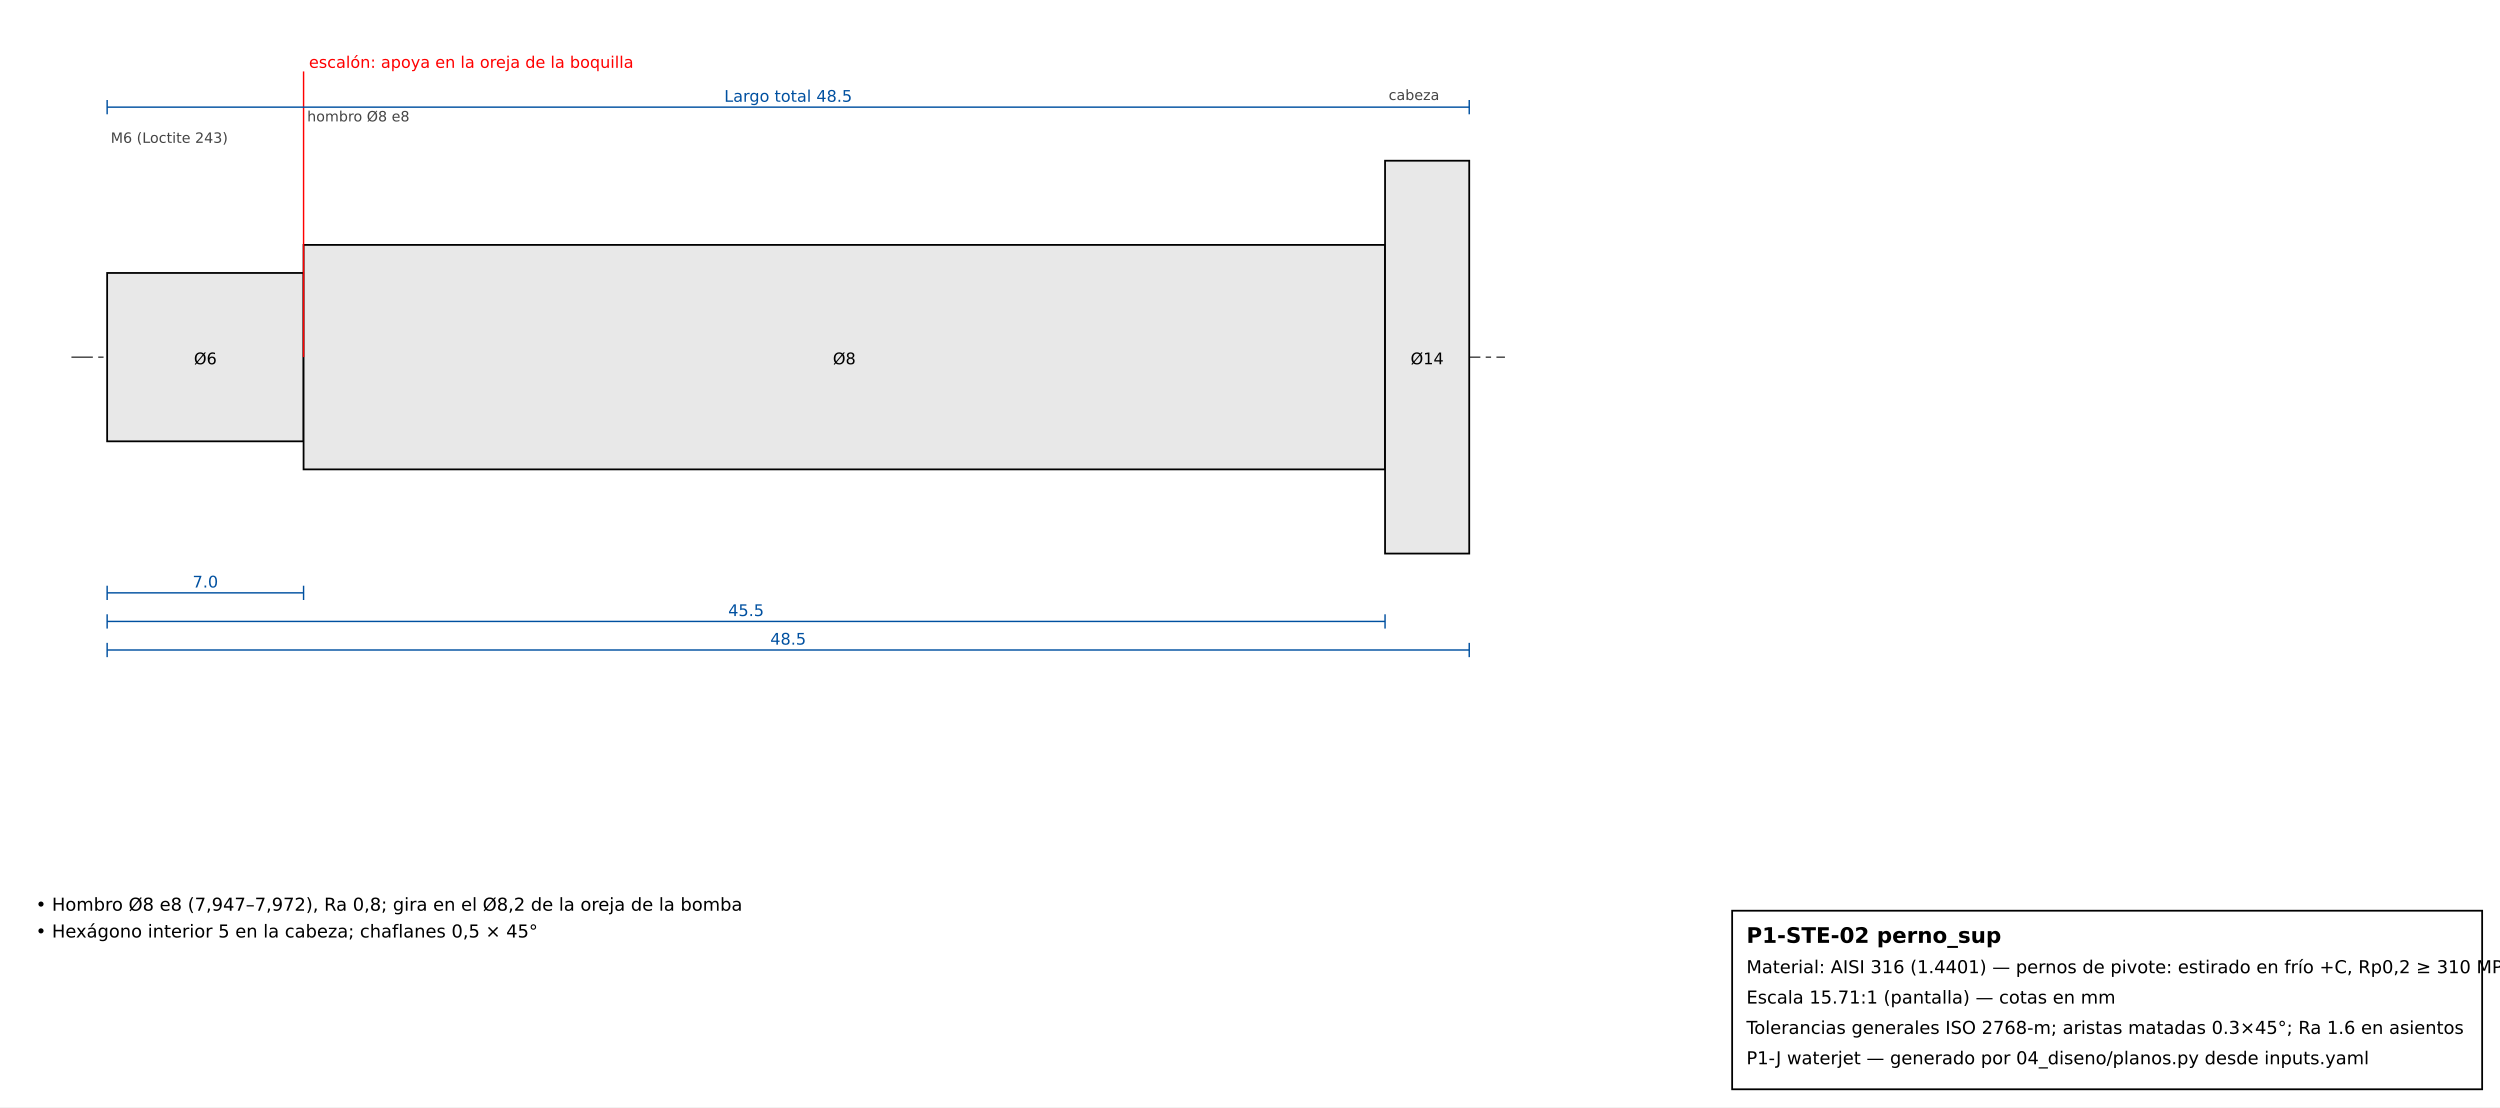
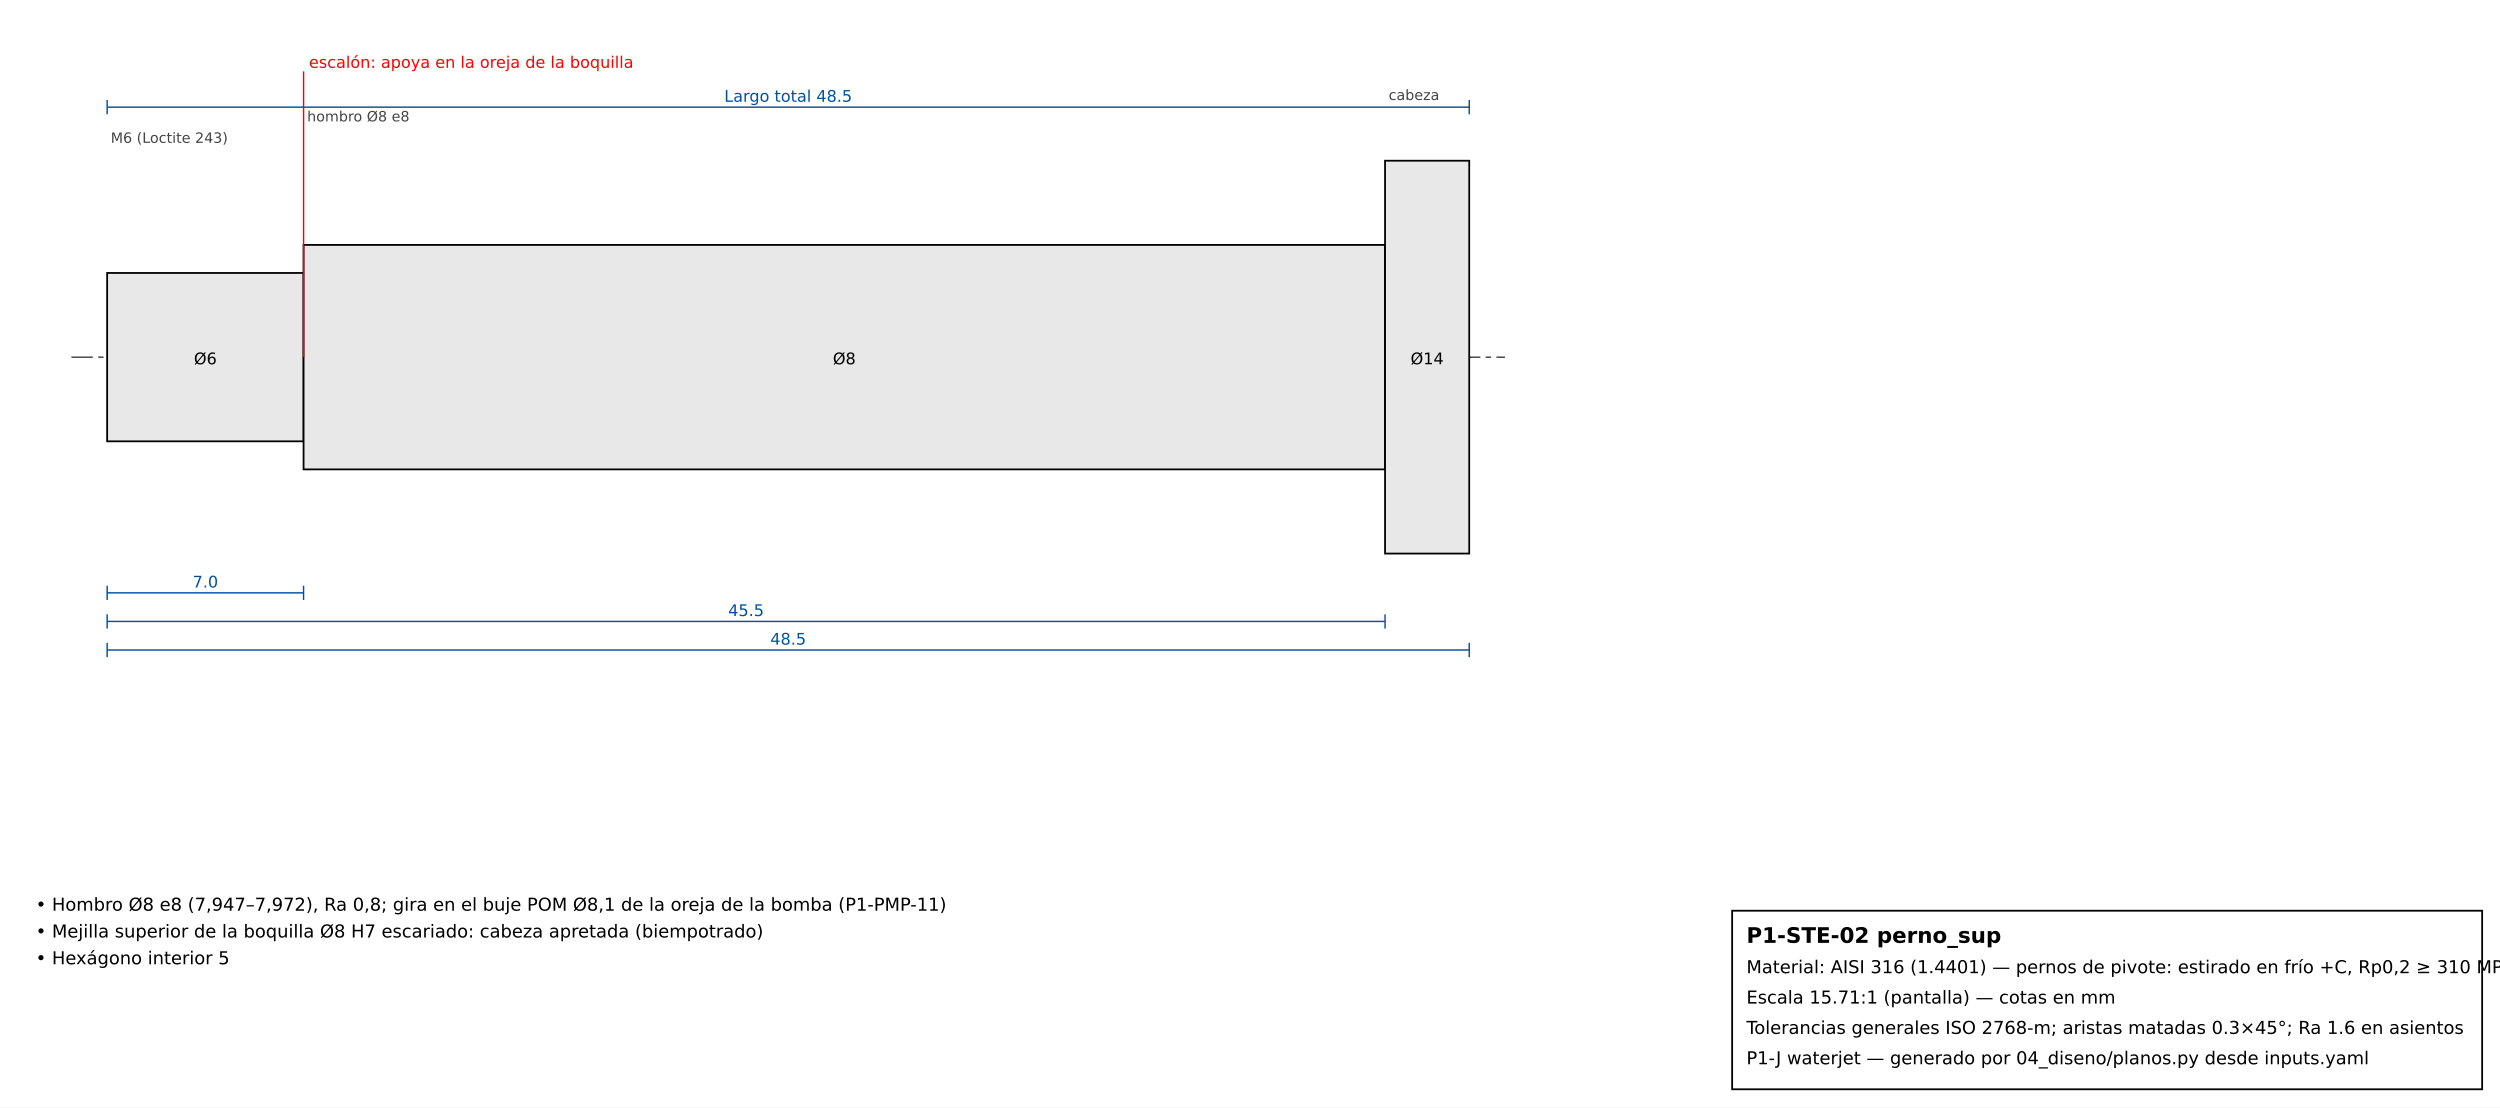
<svg xmlns="http://www.w3.org/2000/svg" baseProfile="full" height="620" version="1.1" width="1400">
  <defs />
  <rect fill="white" height="620" width="1400" x="0" y="0" />
  <line stroke="black" stroke-dasharray="12,3,3,3" stroke-width="0.6" x1="40" x2="842.771" y1="200" y2="200" />
  <rect fill="#e8e8e8" height="94.286" stroke="black" stroke-width="1" width="110.0" x="60" y="152.857" />
  <text font-family="DejaVu Sans" font-size="9" text-anchor="middle" x="115.0" y="204">Ø6</text>
  <line stroke="#0050a0" stroke-width="0.8" x1="60" x2="170.0" y1="332.0" y2="332.0" />
  <line stroke="#0050a0" stroke-width="0.8" x1="60" x2="60" y1="328.0" y2="336.0" />
  <line stroke="#0050a0" stroke-width="0.8" x1="170.0" x2="170.0" y1="328.0" y2="336.0" />
  <text fill="#0050a0" font-family="DejaVu Sans" font-size="9" text-anchor="middle" x="115.0" y="329.0">7.0</text>
  <text fill="#444" font-family="DejaVu Sans" font-size="8" x="62" y="80.0">M6 (Loctite 243)</text>
  <rect fill="#e8e8e8" height="125.714" stroke="black" stroke-width="1" width="605.629" x="170.0" y="137.143" />
  <text font-family="DejaVu Sans" font-size="9" text-anchor="middle" x="472.814" y="204">Ø8</text>
  <line stroke="#0050a0" stroke-width="0.8" x1="60" x2="775.629" y1="348.0" y2="348.0" />
  <line stroke="#0050a0" stroke-width="0.8" x1="60" x2="60" y1="344.0" y2="352.0" />
  <line stroke="#0050a0" stroke-width="0.8" x1="775.629" x2="775.629" y1="344.0" y2="352.0" />
  <text fill="#0050a0" font-family="DejaVu Sans" font-size="9" text-anchor="middle" x="417.814" y="345.0">45.5</text>
  <text fill="#444" font-family="DejaVu Sans" font-size="8" x="172.0" y="68.0">hombro Ø8 e8</text>
  <rect fill="#e8e8e8" height="220.0" stroke="black" stroke-width="1" width="47.143" x="775.629" y="90.0" />
  <text font-family="DejaVu Sans" font-size="9" text-anchor="middle" x="799.2" y="204">Ø14</text>
  <line stroke="#0050a0" stroke-width="0.8" x1="60" x2="822.771" y1="364.0" y2="364.0" />
  <line stroke="#0050a0" stroke-width="0.8" x1="60" x2="60" y1="360.0" y2="368.0" />
  <line stroke="#0050a0" stroke-width="0.8" x1="822.771" x2="822.771" y1="360.0" y2="368.0" />
  <text fill="#0050a0" font-family="DejaVu Sans" font-size="9" text-anchor="middle" x="441.386" y="361.0">48.5</text>
  <text fill="#444" font-family="DejaVu Sans" font-size="8" x="777.629" y="56.0">cabeza</text>
  <line stroke="red" stroke-width="0.8" x1="170.0" x2="170.0" y1="40.0" y2="200" />
  <text fill="red" font-family="DejaVu Sans" font-size="9" x="173.0" y="38.0">escalón: apoya en la oreja de la boquilla</text>
  <line stroke="#0050a0" stroke-width="0.8" x1="60" x2="822.771" y1="60" y2="60" />
  <line stroke="#0050a0" stroke-width="0.8" x1="60" x2="60" y1="56" y2="64" />
  <line stroke="#0050a0" stroke-width="0.8" x1="822.771" x2="822.771" y1="56" y2="64" />
  <text fill="#0050a0" font-family="DejaVu Sans" font-size="9" text-anchor="middle" x="441.386" y="57">Largo total 48.5</text>
  <g font-family="DejaVu Sans" font-size="11">
    <rect fill="none" height="100" stroke="black" width="420" x="970" y="510" />
    <text font-size="12" font-weight="bold" x="978" y="528">P1-STE-02  perno_sup</text>
    <text font-size="10" font-weight="normal" x="978" y="545">Material: AISI 316 (1.4401) — pernos de pivote: estirado en frío +C, Rp0,2 ≥ 310 MPa</text>
    <text font-size="10" font-weight="normal" x="978" y="562">Escala 15.71:1 (pantalla)  —  cotas en mm</text>
    <text font-size="10" font-weight="normal" x="978" y="579">Tolerancias generales ISO 2768-m; aristas matadas 0.3×45°; Ra 1.6 en asientos</text>
    <text font-size="10" font-weight="normal" x="978" y="596">P1-J waterjet — generado por 04_diseno/planos.py desde inputs.yaml</text>
-     <text font-size="10" x="20" y="510">• Hombro Ø8 e8 (7,947–7,972), Ra 0,8; gira en el Ø8,2 de la oreja de la bomba</text>
-     <text font-size="10" x="20" y="525">• Hexágono interior 5 en la cabeza; chaflanes 0,5 × 45°</text>
+     <text font-size="10" x="20" y="510">• Hombro Ø8 e8 (7,947–7,972), Ra 0,8; gira en el buje POM Ø8,1 de la oreja de la bomba (P1-PMP-11)</text>
+     <text font-size="10" x="20" y="525">• Mejilla superior de la boquilla Ø8 H7 escariado: cabeza apretada (biempotrado)</text>
+     <text font-size="10" x="20" y="540">• Hexágono interior 5</text>
  </g>
</svg>
